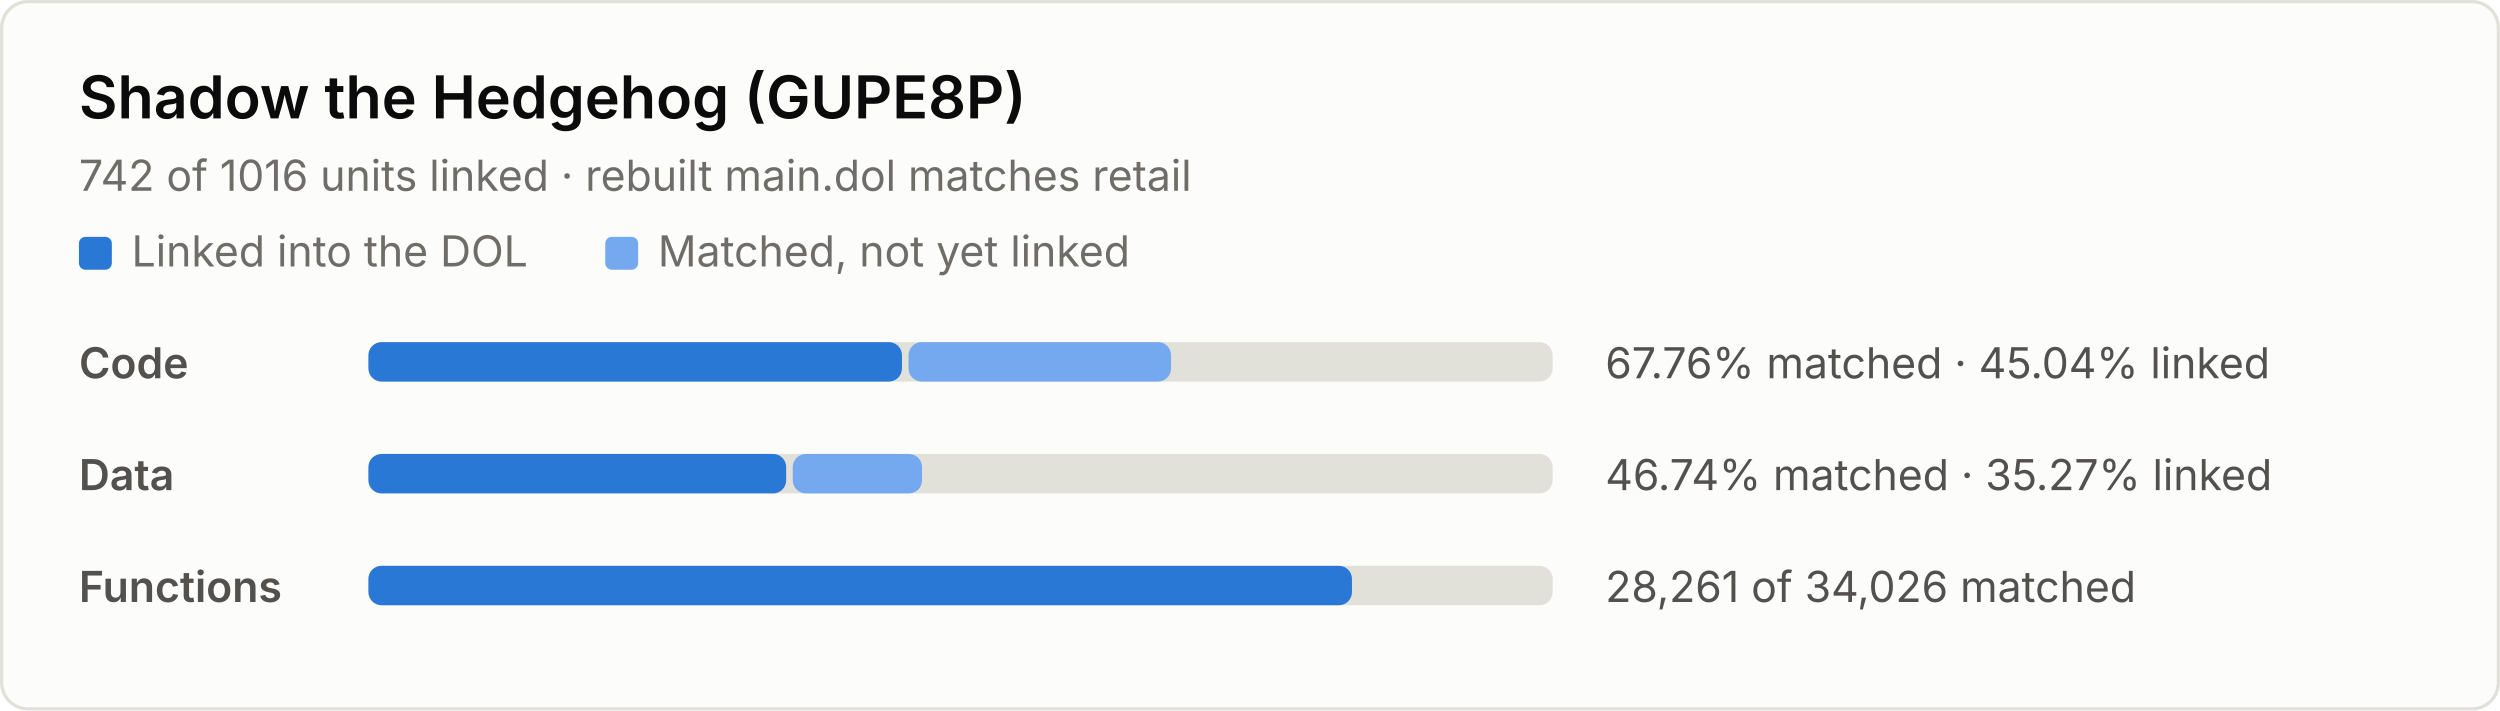
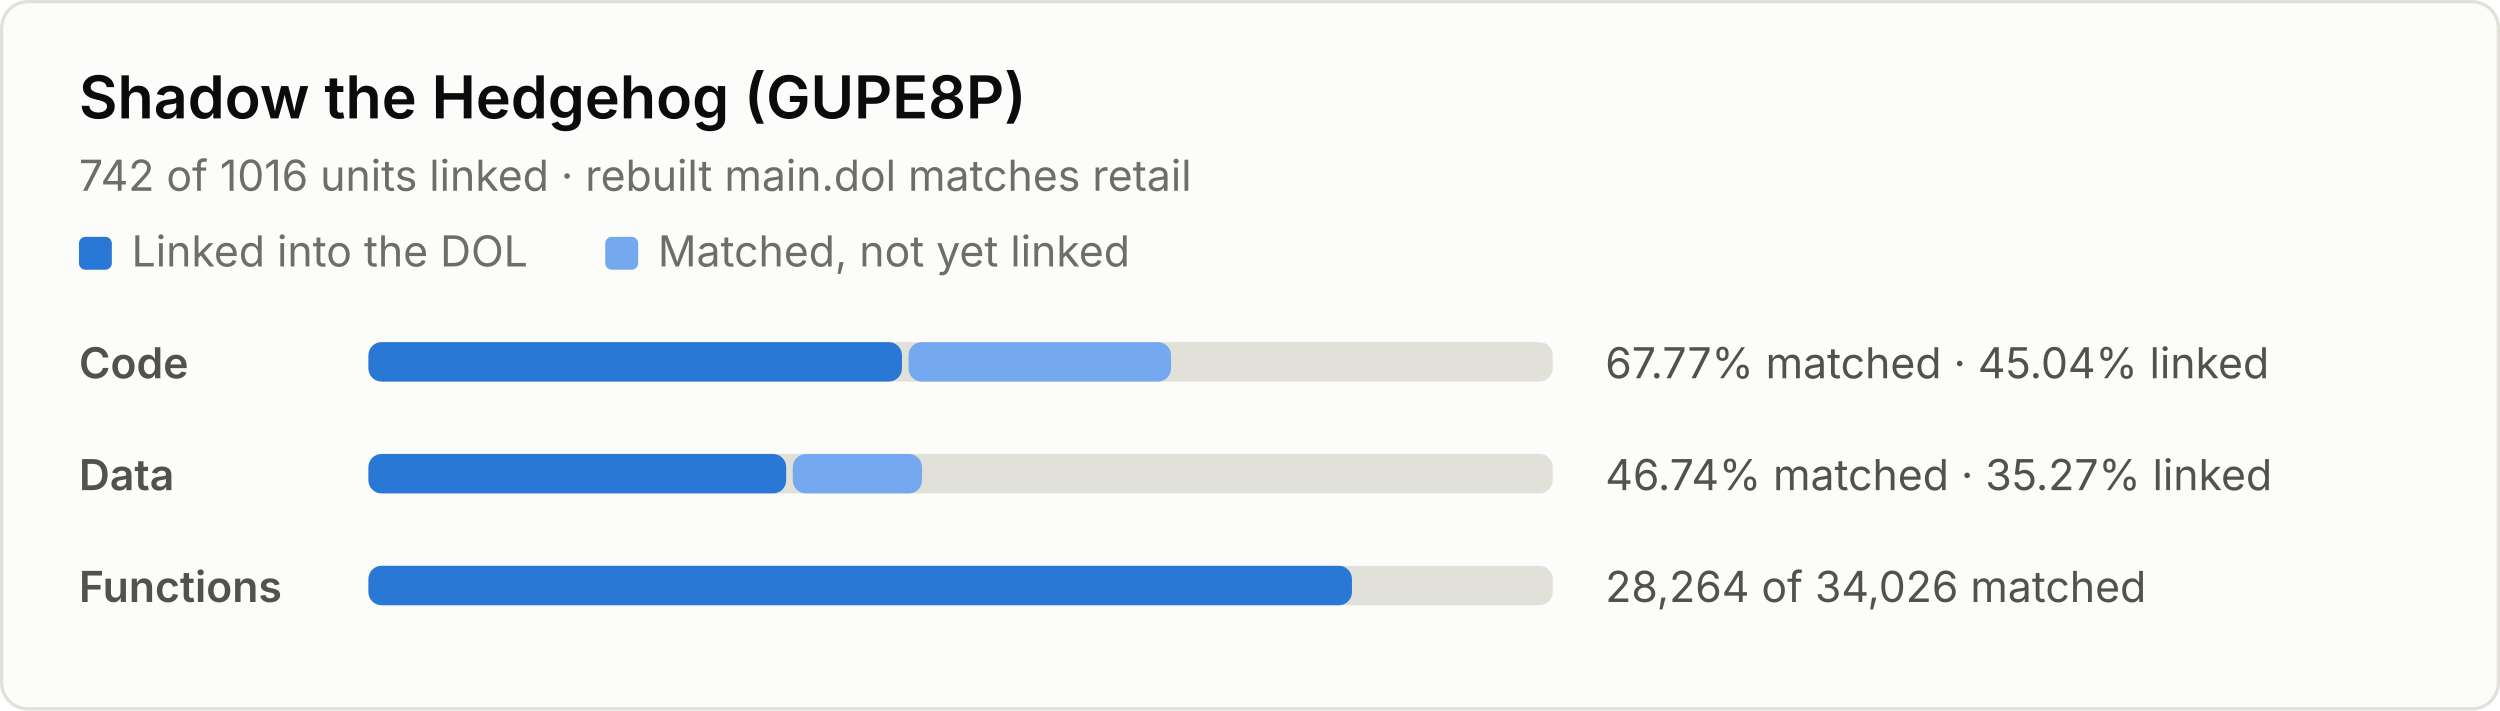
- <svg xmlns="http://www.w3.org/2000/svg" width="760" height="216" viewBox="0 0 760 216" role="img" aria-label="Decompilation progress: 67.76% of code matched, 45.04% linked">
+ <svg xmlns="http://www.w3.org/2000/svg" width="760" height="216" viewBox="0 0 760 216" role="img" aria-label="Decompilation progress: 67.77% of code matched, 45.04% linked">
  <style>
.bg { fill: #fcfcfb; stroke: #e1e0d9; }
.title { fill: #0b0b0b; font: 600 18px system-ui, -apple-system, "Segoe UI", sans-serif; }
.sub, .label, .nums, .key { font: 13px system-ui, -apple-system, "Segoe UI", sans-serif; }
.sub, .key { fill: #6f6d68; }
.label { fill: #52514e; font-weight: 600; }
.nums { fill: #52514e; font-variant-numeric: tabular-nums; }
.track { fill: #e1e0d9; }
.linked { fill: #2a78d6; }
.matched { fill: #74a9f0; }
@media (prefers-color-scheme: dark) {
  .bg { fill: #1a1a19; stroke: #2c2c2a; }
  .title { fill: #f0efec; }
  .sub, .key { fill: #9a988f; }
  .label, .nums { fill: #c3c2b7; }
  .track { fill: #2c2c2a; }
  .linked { fill: #4a94ec; }
  .matched { fill: #2260b0; }
}
</style>
  <rect class="bg" x="0.5" y="0.5" width="759" height="215" rx="8" />
  <text class="title" x="24" y="36">Shadow the Hedgehog (GUPE8P)</text>
  <text class="sub" x="24" y="58">742 of 1016 units linked · rebuilt main.dol matches retail</text>
  <rect class="linked" x="24" y="72" width="10" height="10" rx="2" />
  <text class="key" x="40" y="81">Linked into the DOL</text>
  <rect class="matched" x="184" y="72" width="10" height="10" rx="2" />
  <text class="key" x="200" y="81">Matched, not yet linked</text>
  <text class="label" x="24" y="115">Code</text>
  <rect class="track" x="112" y="104" width="360" height="12" rx="4" />
  <rect class="linked" x="112" y="104" width="162.2" height="12" rx="4" />
  <rect class="matched" x="276.2" y="104" width="79.8" height="12" rx="4" />
-   <text class="nums" x="488" y="115">67.76% matched · 45.04% linked</text>
+   <text class="nums" x="488" y="115">67.77% matched · 45.04% linked</text>
  <text class="label" x="24" y="149">Data</text>
  <rect class="track" x="112" y="138" width="360" height="12" rx="4" />
  <rect class="linked" x="112" y="138" width="127.0" height="12" rx="4" />
  <rect class="matched" x="241.0" y="138" width="39.3" height="12" rx="4" />
  <text class="nums" x="488" y="149">46.74% matched · 35.27% linked</text>
  <text class="label" x="24" y="183">Functions</text>
  <rect class="track" x="112" y="172" width="360" height="12" rx="4" />
  <rect class="linked" x="112" y="172" width="299.0" height="12" rx="4" />
-   <text class="nums" x="488" y="183">28,261 of 34,026 matched</text>
+   <text class="nums" x="488" y="183">28,264 of 34,026 matched</text>
</svg>
